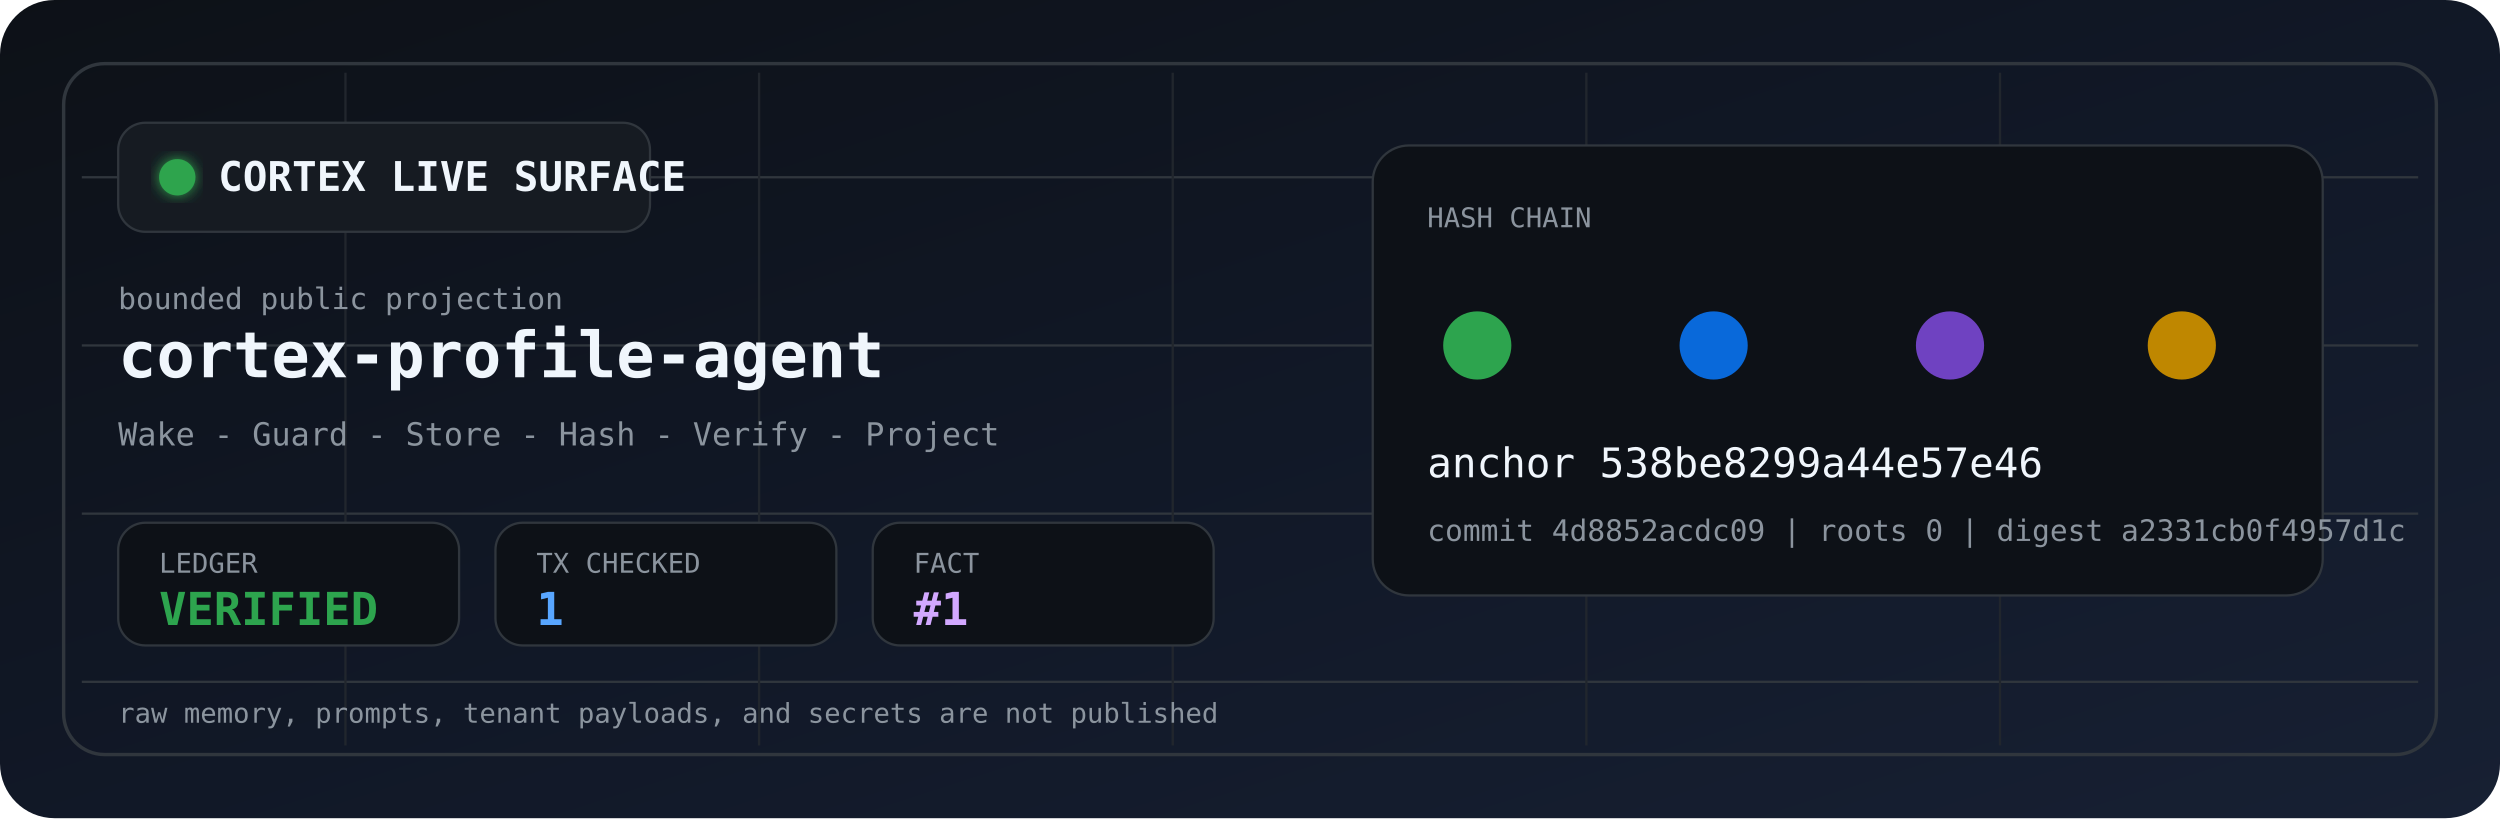
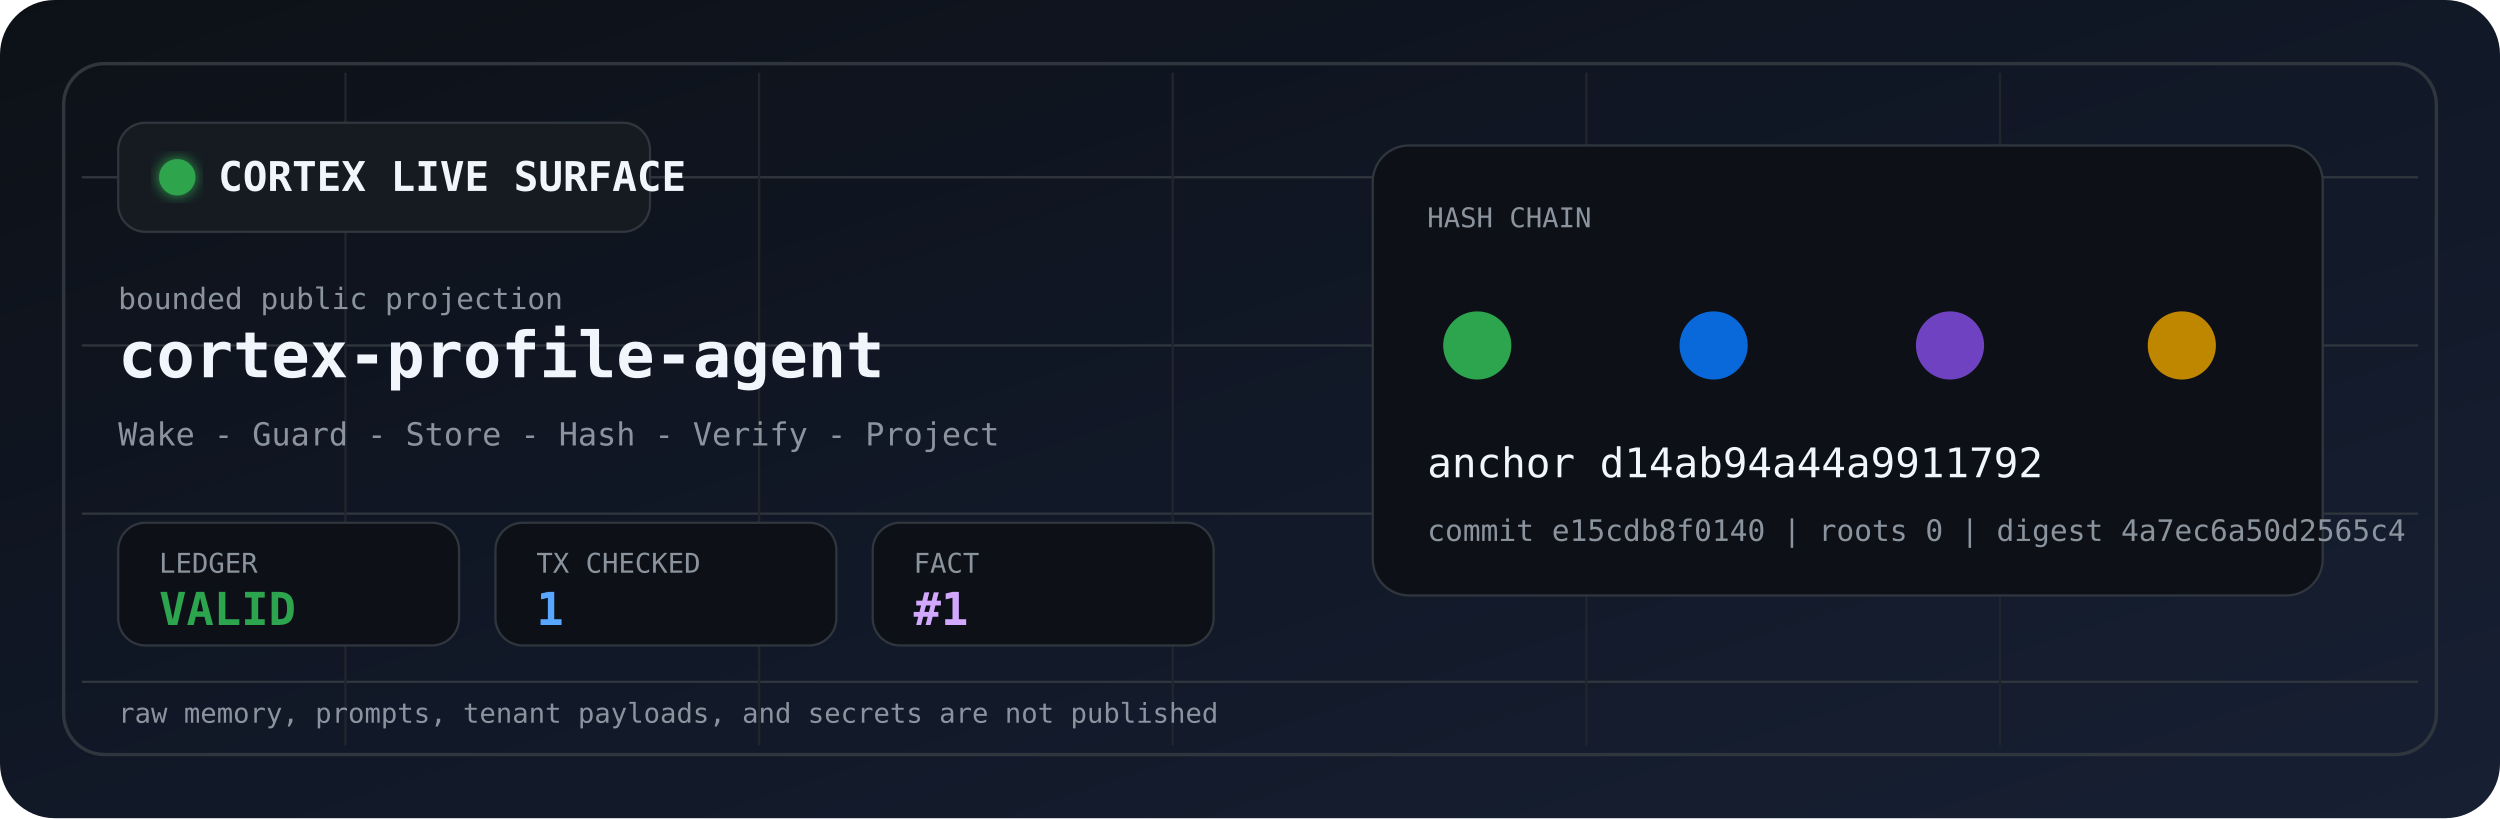
<svg xmlns="http://www.w3.org/2000/svg" width="1100" height="360" viewBox="0 0 1100 360" role="img" aria-labelledby="title desc">
  <defs>
    <linearGradient id="panel" x1="0" y1="0" x2="1" y2="1">
      <stop offset="0" stop-color="#0d1117" />
      <stop offset="0.52" stop-color="#111827" />
      <stop offset="1" stop-color="#172033" />
    </linearGradient>
    <linearGradient id="signal" x1="0" y1="0" x2="1" y2="0">
      <stop offset="0" stop-color="#2da44e" />
      <stop offset="0.48" stop-color="#0969da" />
      <stop offset="1" stop-color="#bf8700" />
    </linearGradient>
    <filter id="softGlow" x="-20%" y="-20%" width="140%" height="140%">
      <feGaussianBlur stdDeviation="3" result="blur" />
      <feMerge>
        <feMergeNode in="blur" />
        <feMergeNode in="SourceGraphic" />
      </feMerge>
    </filter>
  </defs>
  <rect width="1100" height="360" rx="24" fill="url(#panel)" />
  <path d="M36 78 H1064 M36 152 H1064 M36 226 H1064 M36 300 H1064" stroke="#30363d" stroke-width="1" />
  <path d="M152 32 V328 M334 32 V328 M516 32 V328 M698 32 V328 M880 32 V328" stroke="#21262d" stroke-width="1" />
  <rect x="28" y="28" width="1044" height="304" rx="18" fill="none" stroke="#30363d" stroke-width="1.5" />
  <rect x="52" y="54" width="234" height="48" rx="12" fill="#161b22" stroke="#30363d" />
  <circle cx="78" cy="78" r="8" fill="#2da44e" filter="url(#softGlow)" />
  <text x="96" y="84" fill="#f0f6fc" font-family="ui-monospace, SFMono-Regular, Menlo, monospace" font-size="18" font-weight="700">CORTEX LIVE SURFACE</text>
  <text x="52" y="136" fill="#8b949e" font-family="ui-monospace, SFMono-Regular, Menlo, monospace" font-size="13">bounded public projection</text>
  <text x="52" y="166" fill="#f0f6fc" font-family="ui-monospace, SFMono-Regular, Menlo, monospace" font-size="28" font-weight="700">cortex-profile-agent</text>
  <text x="52" y="196" fill="#8b949e" font-family="ui-monospace, SFMono-Regular, Menlo, monospace" font-size="14">Wake - Guard - Store - Hash - Verify - Project</text>
  <rect x="52" y="230" width="150" height="54" rx="12" fill="#0d1117" stroke="#30363d" />
  <text x="70" y="252" fill="#8b949e" font-family="ui-monospace, SFMono-Regular, Menlo, monospace" font-size="12">LEDGER</text>
-   <text x="70" y="275" fill="#2da44e" font-family="ui-monospace, SFMono-Regular, Menlo, monospace" font-size="20" font-weight="700">VERIFIED</text>
+   <text x="70" y="275" fill="#2da44e" font-family="ui-monospace, SFMono-Regular, Menlo, monospace" font-size="20" font-weight="700">VALID</text>
  <rect x="218" y="230" width="150" height="54" rx="12" fill="#0d1117" stroke="#30363d" />
  <text x="236" y="252" fill="#8b949e" font-family="ui-monospace, SFMono-Regular, Menlo, monospace" font-size="12">TX CHECKED</text>
  <text x="236" y="275" fill="#58a6ff" font-family="ui-monospace, SFMono-Regular, Menlo, monospace" font-size="20" font-weight="700">1</text>
  <rect x="384" y="230" width="150" height="54" rx="12" fill="#0d1117" stroke="#30363d" />
  <text x="402" y="252" fill="#8b949e" font-family="ui-monospace, SFMono-Regular, Menlo, monospace" font-size="12">FACT</text>
  <text x="402" y="275" fill="#d2a8ff" font-family="ui-monospace, SFMono-Regular, Menlo, monospace" font-size="20" font-weight="700">#1</text>
  <g transform="translate(604 64)">
    <rect x="0" y="0" width="418" height="198" rx="16" fill="#0d1117" stroke="#30363d" />
    <text x="24" y="36" fill="#8b949e" font-family="ui-monospace, SFMono-Regular, Menlo, monospace" font-size="12">HASH CHAIN</text>
    <line x1="46" y1="88" x2="356" y2="88" stroke="url(#signal)" stroke-width="5" stroke-linecap="round" />
    <circle cx="46" cy="88" r="15" fill="#2da44e" />
    <circle cx="150" cy="88" r="15" fill="#0969da" />
    <circle cx="254" cy="88" r="15" fill="#6f42c1" />
    <circle cx="356" cy="88" r="15" fill="#bf8700" />
-     <text x="24" y="146" fill="#f0f6fc" font-family="ui-monospace, SFMono-Regular, Menlo, monospace" font-size="18">anchor 538be8299a44e57e46</text>
-     <text x="24" y="174" fill="#8b949e" font-family="ui-monospace, SFMono-Regular, Menlo, monospace" font-size="13">commit 4d8852acdc09 | roots 0 | digest a2331cb0f4957d1c</text>
+     <text x="24" y="146" fill="#f0f6fc" font-family="ui-monospace, SFMono-Regular, Menlo, monospace" font-size="18">anchor d14ab94a44a9911792</text>
+     <text x="24" y="174" fill="#8b949e" font-family="ui-monospace, SFMono-Regular, Menlo, monospace" font-size="13">commit e15cdb8f0140 | roots 0 | digest 4a7ec6a50d2565c4</text>
  </g>
  <text x="52" y="318" fill="#8b949e" font-family="ui-monospace, SFMono-Regular, Menlo, monospace" font-size="12">raw memory, prompts, tenant payloads, and secrets are not published</text>
</svg>
